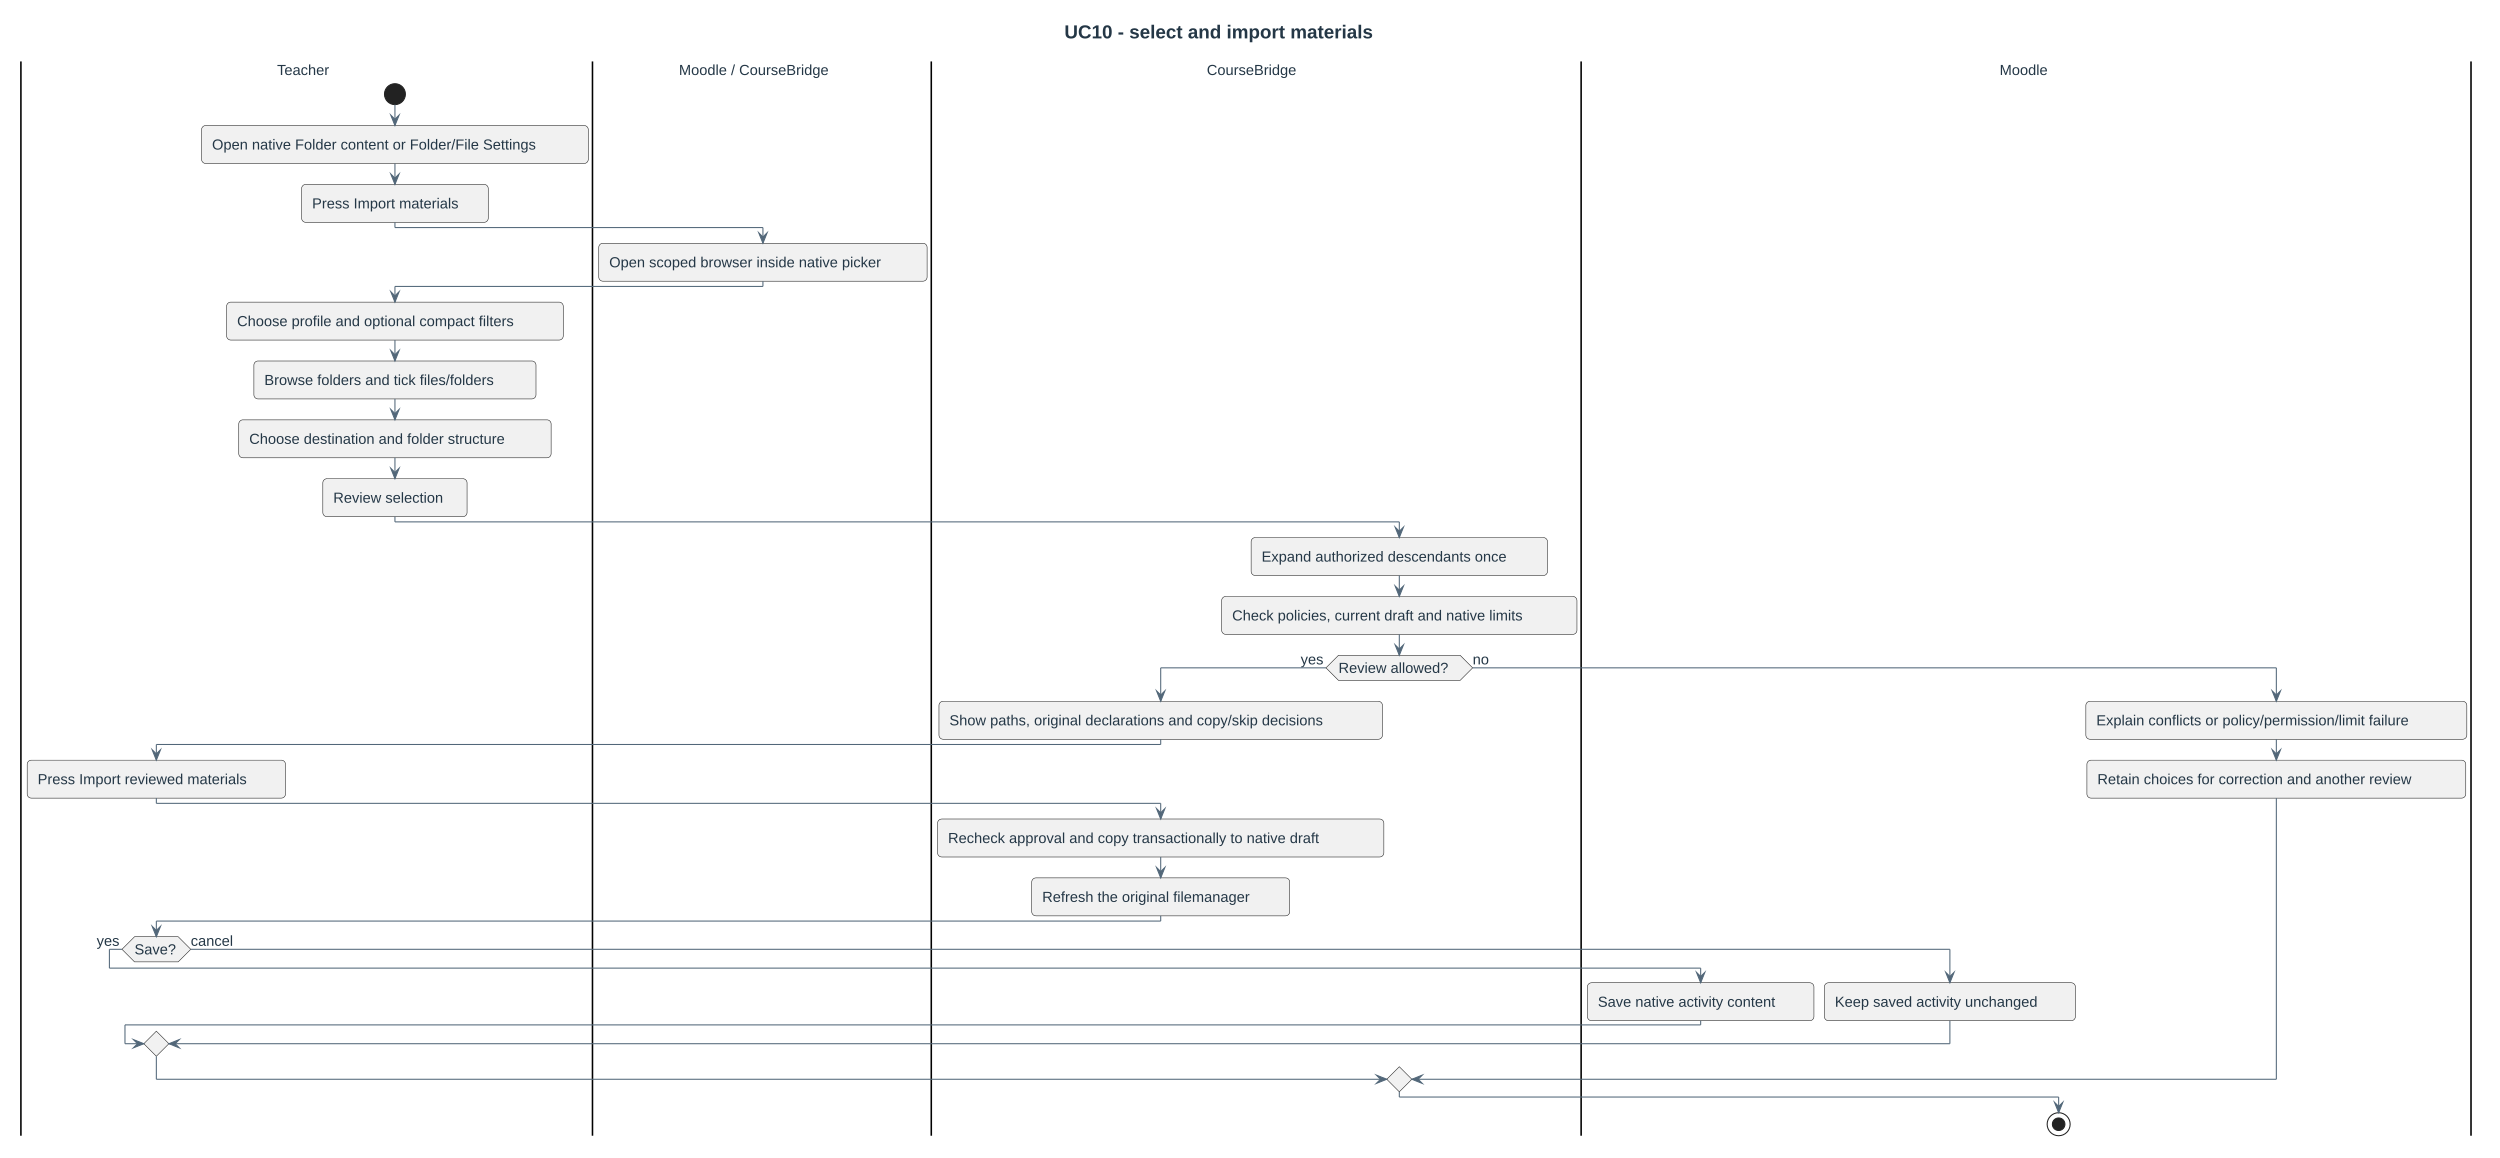
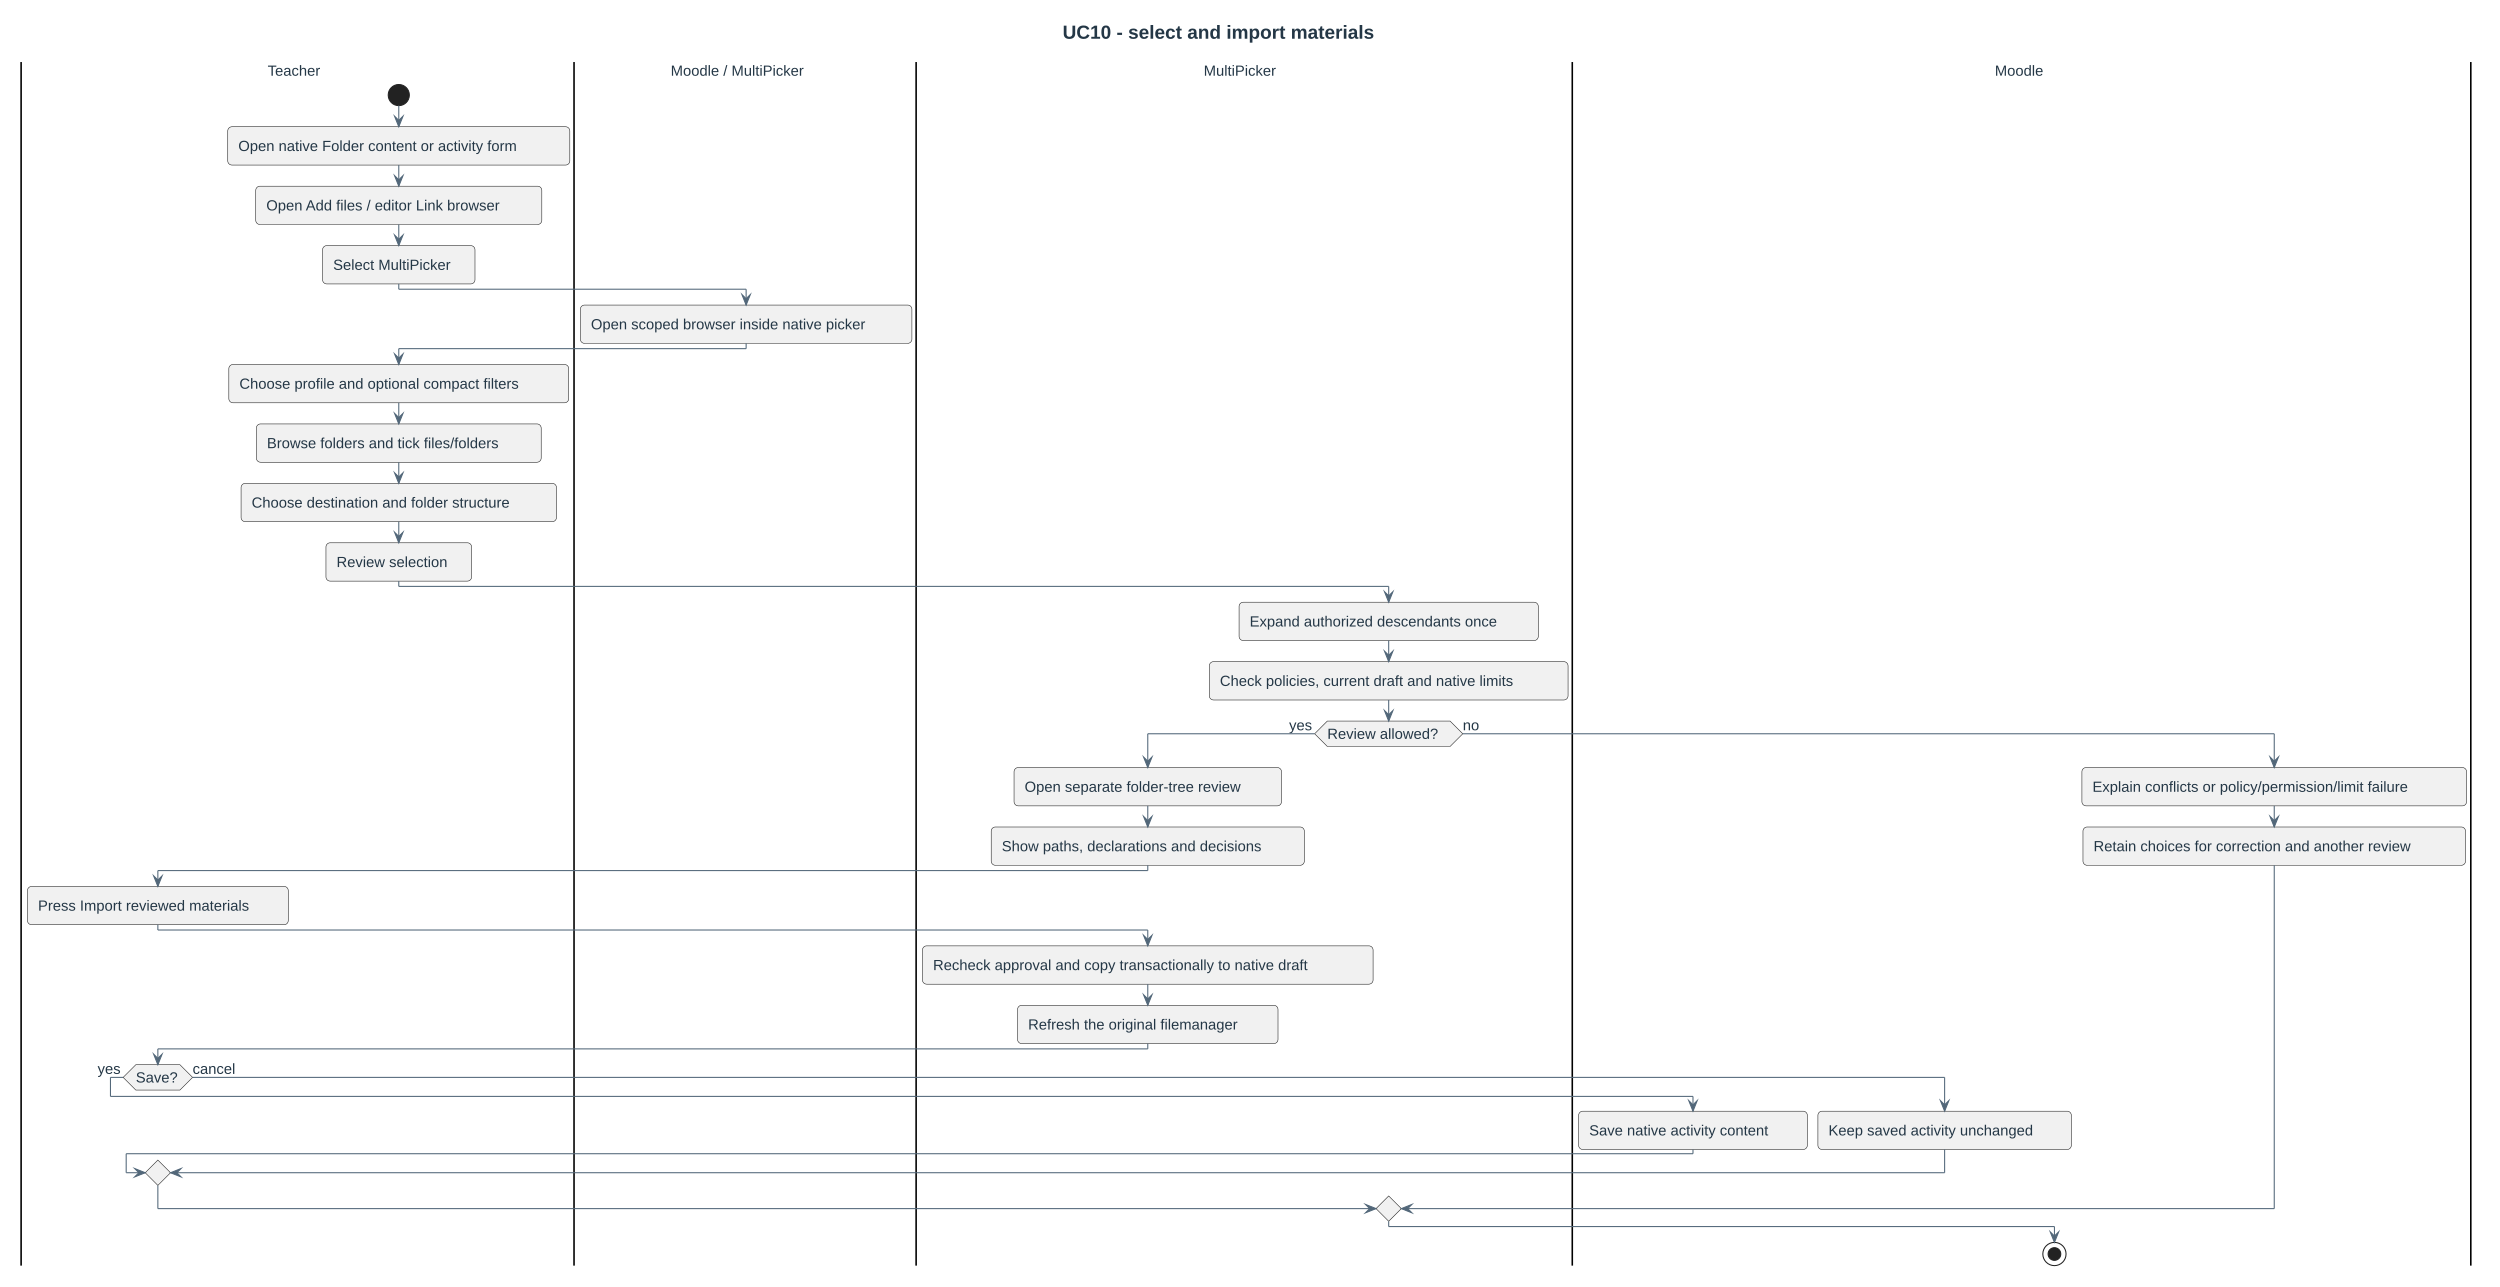
- <svg xmlns="http://www.w3.org/2000/svg" version="1.1" data-diagram-type="ACTIVITY" style="width:2391px;height:1107px;background:#FFFFFF;" width="2391px" height="1107px" viewBox="0 0 2391 1107" zoomAndPan="magnify" preserveAspectRatio="none" contentStyleType="text/css">
+ <svg xmlns="http://www.w3.org/2000/svg" version="1.1" data-diagram-type="ACTIVITY" style="width:2368px;height:1219px;background:#FFFFFF;" width="2368px" height="1219px" viewBox="0 0 2368 1219" zoomAndPan="magnify" preserveAspectRatio="none" contentStyleType="text/css">
  <defs />
  <g font-family="sans-serif" lengthAdjust="spacing">
    <g class="title" data-source-line="2">
-       <text x="1017.976" y="36.708" fill="#243746" font-size="18" textLength="353.549" font-weight="700" font-family="Arial">UC10 - select and import materials</text>
+       <text x="1006.512" y="36.708" fill="#243746" font-size="18" textLength="353.549" font-weight="700" font-family="Arial">UC10 - select and import materials</text>
    </g>
-     <rect x="20" y="58.755" width="2344.5" height="16.297" fill="none" style="stroke:none;" />
+     <rect x="20" y="58.755" width="2321.573" height="16.297" fill="none" style="stroke:none;" />
    <ellipse cx="377.721" cy="90.052" rx="10" ry="10" fill="#222" style="stroke:#222;stroke-width:1;" />
-     <rect x="192.793" y="120.052" width="369.856" height="36.297" fill="#F1F1F1" style="stroke:#181818;stroke-width:0.5;" rx="4" ry="4" />
-     <text x="202.793" y="143.047" fill="#243746" font-size="14" textLength="349.856" font-family="Arial">Open native Folder content or Folder/File Settings</text>
-     <rect x="288.475" y="176.349" width="178.491" height="36.297" fill="#F1F1F1" style="stroke:#181818;stroke-width:0.5;" rx="4" ry="4" />
-     <text x="298.475" y="199.344" fill="#243746" font-size="14" textLength="158.491" font-family="Arial">Press Import materials</text>
-     <rect x="216.742" y="288.942" width="321.957" height="36.297" fill="#F1F1F1" style="stroke:#181818;stroke-width:0.5;" rx="4" ry="4" />
-     <text x="226.742" y="311.938" fill="#243746" font-size="14" textLength="301.957" font-family="Arial">Choose profile and optional compact filters</text>
-     <rect x="242.818" y="345.239" width="269.806" height="36.297" fill="#F1F1F1" style="stroke:#181818;stroke-width:0.5;" rx="4" ry="4" />
-     <text x="252.818" y="368.234" fill="#243746" font-size="14" textLength="249.806" font-family="Arial">Browse folders and tick files/folders</text>
-     <rect x="228.346" y="401.536" width="298.749" height="36.297" fill="#F1F1F1" style="stroke:#181818;stroke-width:0.5;" rx="4" ry="4" />
-     <text x="238.346" y="424.531" fill="#243746" font-size="14" textLength="278.749" font-family="Arial">Choose destination and folder structure</text>
-     <rect x="308.744" y="457.833" width="137.954" height="36.297" fill="#F1F1F1" style="stroke:#181818;stroke-width:0.5;" rx="4" ry="4" />
-     <text x="318.744" y="480.828" fill="#243746" font-size="14" textLength="117.954" font-family="Arial">Review selection</text>
-     <rect x="26" y="727.021" width="247.049" height="36.297" fill="#F1F1F1" style="stroke:#181818;stroke-width:0.5;" rx="4" ry="4" />
-     <text x="36" y="750.016" fill="#243746" font-size="14" textLength="227.049" font-family="Arial">Press Import reviewed materials</text>
-     <polygon points="128.627,895.911,170.422,895.911,182.422,907.911,170.422,919.911,128.627,919.911,116.627,907.911,128.627,895.911" fill="#F1F1F1" style="stroke:#181818;stroke-width:0.5;stroke-linejoin:miter;stroke-miterlimit:10;" />
-     <text x="128.627" y="912.758" fill="#243746" font-size="14" textLength="41.795" font-family="Arial">Save?</text>
-     <text x="92.435" y="904.609" fill="#243746" font-size="14" textLength="24.192" font-family="Arial">yes</text>
-     <text x="182.422" y="904.609" fill="#243746" font-size="14" textLength="45.35" font-family="Arial">cancel</text>
-     <polygon points="149.524,986.208,161.524,998.208,149.524,1010.208,137.524,998.208,149.524,986.208" fill="#F1F1F1" style="stroke:#181818;stroke-width:0.5;stroke-linejoin:miter;stroke-miterlimit:10;" />
-     <line x1="20" y1="58.755" x2="20" y2="1086.208" style="stroke:#000;stroke-width:1.5;" />
-     <rect x="572.649" y="232.646" width="314.034" height="36.297" fill="#F1F1F1" style="stroke:#181818;stroke-width:0.5;" rx="4" ry="4" />
-     <text x="582.649" y="255.641" fill="#243746" font-size="14" textLength="294.034" font-family="Arial">Open scoped browser inside native picker</text>
-     <line x1="566.649" y1="58.755" x2="566.649" y2="1086.208" style="stroke:#000;stroke-width:1.5;" />
-     <rect x="1196.582" y="514.13" width="283.43" height="36.297" fill="#F1F1F1" style="stroke:#181818;stroke-width:0.5;" rx="4" ry="4" />
-     <text x="1206.582" y="537.125" fill="#243746" font-size="14" textLength="263.43" font-family="Arial">Expand authorized descendants once</text>
-     <rect x="1168.397" y="570.427" width="339.799" height="36.297" fill="#F1F1F1" style="stroke:#181818;stroke-width:0.5;" rx="4" ry="4" />
-     <text x="1178.397" y="593.422" fill="#243746" font-size="14" textLength="319.799" font-family="Arial">Check policies, current draft and native limits</text>
-     <polygon points="1280.13,626.724,1396.464,626.724,1408.464,638.724,1396.464,650.724,1280.13,650.724,1268.13,638.724,1280.13,626.724" fill="#F1F1F1" style="stroke:#181818;stroke-width:0.5;stroke-linejoin:miter;stroke-miterlimit:10;" />
-     <text x="1280.13" y="643.57" fill="#243746" font-size="14" textLength="116.334" font-family="Arial">Review allowed?</text>
-     <text x="1243.937" y="635.422" fill="#243746" font-size="14" textLength="24.192" font-family="Arial">yes</text>
-     <text x="1408.464" y="635.422" fill="#243746" font-size="14" textLength="17.438" font-family="Arial">no</text>
-     <rect x="898.02" y="670.724" width="424.161" height="36.297" fill="#F1F1F1" style="stroke:#181818;stroke-width:0.5;" rx="4" ry="4" />
-     <text x="908.02" y="693.719" fill="#243746" font-size="14" textLength="404.161" font-family="Arial">Show paths, original declarations and copy/skip decisions</text>
-     <rect x="896.683" y="783.317" width="426.834" height="36.297" fill="#F1F1F1" style="stroke:#181818;stroke-width:0.5;" rx="4" ry="4" />
-     <text x="906.683" y="806.313" fill="#243746" font-size="14" textLength="406.834" font-family="Arial">Recheck approval and copy transactionally to native draft</text>
-     <rect x="986.747" y="839.614" width="246.707" height="36.297" fill="#F1F1F1" style="stroke:#181818;stroke-width:0.5;" rx="4" ry="4" />
-     <text x="996.747" y="862.609" fill="#243746" font-size="14" textLength="226.707" font-family="Arial">Refresh the original filemanager</text>
-     <polygon points="1338.297,1020.208,1350.297,1032.208,1338.297,1044.208,1326.297,1032.208,1338.297,1020.208" fill="#F1F1F1" style="stroke:#181818;stroke-width:0.5;stroke-linejoin:miter;stroke-miterlimit:10;" />
-     <line x1="890.683" y1="58.755" x2="890.683" y2="1086.208" style="stroke:#000;stroke-width:1.5;" />
-     <rect x="1518.196" y="939.911" width="216.649" height="36.297" fill="#F1F1F1" style="stroke:#181818;stroke-width:0.5;" rx="4" ry="4" />
-     <text x="1528.196" y="962.906" fill="#243746" font-size="14" textLength="196.649" font-family="Arial">Save native activity content</text>
-     <rect x="1744.845" y="939.911" width="240.063" height="36.297" fill="#F1F1F1" style="stroke:#181818;stroke-width:0.5;" rx="4" ry="4" />
-     <text x="1754.845" y="962.906" fill="#243746" font-size="14" textLength="220.063" font-family="Arial">Keep saved activity unchanged</text>
-     <rect x="1994.908" y="670.724" width="364.367" height="36.297" fill="#F1F1F1" style="stroke:#181818;stroke-width:0.5;" rx="4" ry="4" />
-     <text x="2004.908" y="693.719" fill="#243746" font-size="14" textLength="344.367" font-family="Arial">Explain conflicts or policy/permission/limit failure</text>
-     <rect x="1995.916" y="727.021" width="362.351" height="36.297" fill="#F1F1F1" style="stroke:#181818;stroke-width:0.5;" rx="4" ry="4" />
-     <text x="2005.916" y="750.016" fill="#243746" font-size="14" textLength="342.351" font-family="Arial">Retain choices for correction and another review</text>
-     <ellipse cx="1968.895" cy="1075.208" rx="11" ry="11" fill="none" style="stroke:#222;stroke-width:1;" />
-     <ellipse cx="1968.895" cy="1075.208" rx="6" ry="6" fill="#222" style="stroke:#222;stroke-width:1;" />
-     <line x1="1512.196" y1="58.755" x2="1512.196" y2="1086.208" style="stroke:#000;stroke-width:1.5;" />
-     <line x1="2363.275" y1="58.755" x2="2363.275" y2="1086.208" style="stroke:#000;stroke-width:1.5;" />
+     <rect x="215.72" y="120.052" width="324.001" height="36.297" fill="#F1F1F1" style="stroke:#181818;stroke-width:0.5;" rx="4" ry="4" />
+     <text x="225.72" y="143.047" fill="#243746" font-size="14" textLength="304.001" font-family="Arial">Open native Folder content or activity form</text>
+     <rect x="242.237" y="176.349" width="270.968" height="36.297" fill="#F1F1F1" style="stroke:#181818;stroke-width:0.5;" rx="4" ry="4" />
+     <text x="252.237" y="199.344" fill="#243746" font-size="14" textLength="250.968" font-family="Arial">Open Add files / editor Link browser</text>
+     <rect x="305.538" y="232.646" width="144.366" height="36.297" fill="#F1F1F1" style="stroke:#181818;stroke-width:0.5;" rx="4" ry="4" />
+     <text x="315.538" y="255.641" fill="#243746" font-size="14" textLength="124.366" font-family="Arial">Select MultiPicker</text>
+     <rect x="216.742" y="345.239" width="321.957" height="36.297" fill="#F1F1F1" style="stroke:#181818;stroke-width:0.5;" rx="4" ry="4" />
+     <text x="226.742" y="368.234" fill="#243746" font-size="14" textLength="301.957" font-family="Arial">Choose profile and optional compact filters</text>
+     <rect x="242.818" y="401.536" width="269.806" height="36.297" fill="#F1F1F1" style="stroke:#181818;stroke-width:0.5;" rx="4" ry="4" />
+     <text x="252.818" y="424.531" fill="#243746" font-size="14" textLength="249.806" font-family="Arial">Browse folders and tick files/folders</text>
+     <rect x="228.346" y="457.833" width="298.749" height="36.297" fill="#F1F1F1" style="stroke:#181818;stroke-width:0.5;" rx="4" ry="4" />
+     <text x="238.346" y="480.828" fill="#243746" font-size="14" textLength="278.749" font-family="Arial">Choose destination and folder structure</text>
+     <rect x="308.744" y="514.13" width="137.954" height="36.297" fill="#F1F1F1" style="stroke:#181818;stroke-width:0.5;" rx="4" ry="4" />
+     <text x="318.744" y="537.125" fill="#243746" font-size="14" textLength="117.954" font-family="Arial">Review selection</text>
+     <rect x="26" y="839.614" width="247.049" height="36.297" fill="#F1F1F1" style="stroke:#181818;stroke-width:0.5;" rx="4" ry="4" />
+     <text x="36" y="862.609" fill="#243746" font-size="14" textLength="227.049" font-family="Arial">Press Import reviewed materials</text>
+     <polygon points="128.627,1008.505,170.422,1008.505,182.422,1020.505,170.422,1032.505,128.627,1032.505,116.627,1020.505,128.627,1008.505" fill="#F1F1F1" style="stroke:#181818;stroke-width:0.5;stroke-linejoin:miter;stroke-miterlimit:10;" />
+     <text x="128.627" y="1025.352" fill="#243746" font-size="14" textLength="41.795" font-family="Arial">Save?</text>
+     <text x="92.435" y="1017.203" fill="#243746" font-size="14" textLength="24.192" font-family="Arial">yes</text>
+     <text x="182.422" y="1017.203" fill="#243746" font-size="14" textLength="45.35" font-family="Arial">cancel</text>
+     <polygon points="149.524,1098.802,161.524,1110.802,149.524,1122.802,137.524,1110.802,149.524,1098.802" fill="#F1F1F1" style="stroke:#181818;stroke-width:0.5;stroke-linejoin:miter;stroke-miterlimit:10;" />
+     <line x1="20" y1="58.755" x2="20" y2="1198.802" style="stroke:#000;stroke-width:1.5;" />
+     <rect x="549.721" y="288.942" width="314.034" height="36.297" fill="#F1F1F1" style="stroke:#181818;stroke-width:0.5;" rx="4" ry="4" />
+     <text x="559.721" y="311.938" fill="#243746" font-size="14" textLength="294.034" font-family="Arial">Open scoped browser inside native picker</text>
+     <line x1="543.721" y1="58.755" x2="543.721" y2="1198.802" style="stroke:#000;stroke-width:1.5;" />
+     <rect x="1173.654" y="570.427" width="283.43" height="36.297" fill="#F1F1F1" style="stroke:#181818;stroke-width:0.5;" rx="4" ry="4" />
+     <text x="1183.654" y="593.422" fill="#243746" font-size="14" textLength="263.43" font-family="Arial">Expand authorized descendants once</text>
+     <rect x="1145.469" y="626.724" width="339.799" height="36.297" fill="#F1F1F1" style="stroke:#181818;stroke-width:0.5;" rx="4" ry="4" />
+     <text x="1155.469" y="649.719" fill="#243746" font-size="14" textLength="319.799" font-family="Arial">Check policies, current draft and native limits</text>
+     <polygon points="1257.202,683.021,1373.536,683.021,1385.536,695.021,1373.536,707.021,1257.202,707.021,1245.202,695.021,1257.202,683.021" fill="#F1F1F1" style="stroke:#181818;stroke-width:0.5;stroke-linejoin:miter;stroke-miterlimit:10;" />
+     <text x="1257.202" y="699.867" fill="#243746" font-size="14" textLength="116.334" font-family="Arial">Review allowed?</text>
+     <text x="1221.01" y="691.719" fill="#243746" font-size="14" textLength="24.192" font-family="Arial">yes</text>
+     <text x="1385.536" y="691.719" fill="#243746" font-size="14" textLength="17.438" font-family="Arial">no</text>
+     <rect x="960.51" y="727.021" width="253.324" height="36.297" fill="#F1F1F1" style="stroke:#181818;stroke-width:0.5;" rx="4" ry="4" />
+     <text x="970.51" y="750.016" fill="#243746" font-size="14" textLength="233.324" font-family="Arial">Open separate folder-tree review</text>
+     <rect x="938.871" y="783.317" width="296.603" height="36.297" fill="#F1F1F1" style="stroke:#181818;stroke-width:0.5;" rx="4" ry="4" />
+     <text x="948.871" y="806.313" fill="#243746" font-size="14" textLength="276.603" font-family="Arial">Show paths, declarations and decisions</text>
+     <rect x="873.755" y="895.911" width="426.834" height="36.297" fill="#F1F1F1" style="stroke:#181818;stroke-width:0.5;" rx="4" ry="4" />
+     <text x="883.755" y="918.906" fill="#243746" font-size="14" textLength="406.834" font-family="Arial">Recheck approval and copy transactionally to native draft</text>
+     <rect x="963.819" y="952.208" width="246.707" height="36.297" fill="#F1F1F1" style="stroke:#181818;stroke-width:0.5;" rx="4" ry="4" />
+     <text x="973.819" y="975.203" fill="#243746" font-size="14" textLength="226.707" font-family="Arial">Refresh the original filemanager</text>
+     <polygon points="1315.369,1132.802,1327.369,1144.802,1315.369,1156.802,1303.369,1144.802,1315.369,1132.802" fill="#F1F1F1" style="stroke:#181818;stroke-width:0.5;stroke-linejoin:miter;stroke-miterlimit:10;" />
+     <line x1="867.755" y1="58.755" x2="867.755" y2="1198.802" style="stroke:#000;stroke-width:1.5;" />
+     <rect x="1495.268" y="1052.505" width="216.649" height="36.297" fill="#F1F1F1" style="stroke:#181818;stroke-width:0.5;" rx="4" ry="4" />
+     <text x="1505.268" y="1075.5" fill="#243746" font-size="14" textLength="196.649" font-family="Arial">Save native activity content</text>
+     <rect x="1721.918" y="1052.505" width="240.063" height="36.297" fill="#F1F1F1" style="stroke:#181818;stroke-width:0.5;" rx="4" ry="4" />
+     <text x="1731.918" y="1075.5" fill="#243746" font-size="14" textLength="220.063" font-family="Arial">Keep saved activity unchanged</text>
+     <rect x="1971.98" y="727.021" width="364.367" height="36.297" fill="#F1F1F1" style="stroke:#181818;stroke-width:0.5;" rx="4" ry="4" />
+     <text x="1981.98" y="750.016" fill="#243746" font-size="14" textLength="344.367" font-family="Arial">Explain conflicts or policy/permission/limit failure</text>
+     <rect x="1972.989" y="783.317" width="362.351" height="36.297" fill="#F1F1F1" style="stroke:#181818;stroke-width:0.5;" rx="4" ry="4" />
+     <text x="1982.989" y="806.313" fill="#243746" font-size="14" textLength="342.351" font-family="Arial">Retain choices for correction and another review</text>
+     <ellipse cx="1945.967" cy="1187.802" rx="11" ry="11" fill="none" style="stroke:#222;stroke-width:1;" />
+     <ellipse cx="1945.967" cy="1187.802" rx="6" ry="6" fill="#222" style="stroke:#222;stroke-width:1;" />
+     <line x1="1489.268" y1="58.755" x2="1489.268" y2="1198.802" style="stroke:#000;stroke-width:1.5;" />
+     <line x1="2340.347" y1="58.755" x2="2340.347" y2="1198.802" style="stroke:#000;stroke-width:1.5;" />
    <line x1="377.721" y1="100.052" x2="377.721" y2="120.052" style="stroke:#526779;stroke-width:1;" />
    <polygon points="373.721,110.052,377.721,120.052,381.721,110.052,377.721,114.052" fill="#526779" style="stroke:#526779;stroke-width:1;stroke-linejoin:miter;stroke-miterlimit:10;" />
    <line x1="377.721" y1="156.349" x2="377.721" y2="176.349" style="stroke:#526779;stroke-width:1;" />
    <polygon points="373.721,166.349,377.721,176.349,381.721,166.349,377.721,170.349" fill="#526779" style="stroke:#526779;stroke-width:1;stroke-linejoin:miter;stroke-miterlimit:10;" />
-     <line x1="377.721" y1="325.239" x2="377.721" y2="345.239" style="stroke:#526779;stroke-width:1;" />
-     <polygon points="373.721,335.239,377.721,345.239,381.721,335.239,377.721,339.239" fill="#526779" style="stroke:#526779;stroke-width:1;stroke-linejoin:miter;stroke-miterlimit:10;" />
+     <line x1="377.721" y1="212.646" x2="377.721" y2="232.646" style="stroke:#526779;stroke-width:1;" />
+     <polygon points="373.721,222.646,377.721,232.646,381.721,222.646,377.721,226.646" fill="#526779" style="stroke:#526779;stroke-width:1;stroke-linejoin:miter;stroke-miterlimit:10;" />
    <line x1="377.721" y1="381.536" x2="377.721" y2="401.536" style="stroke:#526779;stroke-width:1;" />
    <polygon points="373.721,391.536,377.721,401.536,381.721,391.536,377.721,395.536" fill="#526779" style="stroke:#526779;stroke-width:1;stroke-linejoin:miter;stroke-miterlimit:10;" />
    <line x1="377.721" y1="437.833" x2="377.721" y2="457.833" style="stroke:#526779;stroke-width:1;" />
    <polygon points="373.721,447.833,377.721,457.833,381.721,447.833,377.721,451.833" fill="#526779" style="stroke:#526779;stroke-width:1;stroke-linejoin:miter;stroke-miterlimit:10;" />
-     <line x1="1338.297" y1="550.427" x2="1338.297" y2="570.427" style="stroke:#526779;stroke-width:1;" />
-     <polygon points="1334.297,560.427,1338.297,570.427,1342.297,560.427,1338.297,564.427" fill="#526779" style="stroke:#526779;stroke-width:1;stroke-linejoin:miter;stroke-miterlimit:10;" />
-     <line x1="1110.1" y1="819.614" x2="1110.1" y2="839.614" style="stroke:#526779;stroke-width:1;" />
-     <polygon points="1106.1,829.614,1110.1,839.614,1114.1,829.614,1110.1,833.614" fill="#526779" style="stroke:#526779;stroke-width:1;stroke-linejoin:miter;stroke-miterlimit:10;" />
-     <line x1="1268.13" y1="638.724" x2="1110.1" y2="638.724" style="stroke:#526779;stroke-width:1;" />
-     <line x1="1110.1" y1="638.724" x2="1110.1" y2="670.724" style="stroke:#526779;stroke-width:1;" />
-     <polygon points="1106.1,660.724,1110.1,670.724,1114.1,660.724,1110.1,664.724" fill="#526779" style="stroke:#526779;stroke-width:1;stroke-linejoin:miter;stroke-miterlimit:10;" />
-     <line x1="1338.297" y1="606.724" x2="1338.297" y2="626.724" style="stroke:#526779;stroke-width:1;" />
-     <polygon points="1334.297,616.724,1338.297,626.724,1342.297,616.724,1338.297,620.724" fill="#526779" style="stroke:#526779;stroke-width:1;stroke-linejoin:miter;stroke-miterlimit:10;" />
-     <line x1="2177.092" y1="707.021" x2="2177.092" y2="727.021" style="stroke:#526779;stroke-width:1;" />
-     <polygon points="2173.092,717.021,2177.092,727.021,2181.092,717.021,2177.092,721.021" fill="#526779" style="stroke:#526779;stroke-width:1;stroke-linejoin:miter;stroke-miterlimit:10;" />
-     <line x1="377.721" y1="212.646" x2="377.721" y2="217.646" style="stroke:#526779;stroke-width:1;" />
-     <line x1="377.721" y1="217.646" x2="729.666" y2="217.646" style="stroke:#526779;stroke-width:1;" />
-     <line x1="729.666" y1="217.646" x2="729.666" y2="232.646" style="stroke:#526779;stroke-width:1;" />
-     <polygon points="725.666,222.646,729.666,232.646,733.666,222.646,729.666,226.646" fill="#526779" style="stroke:#526779;stroke-width:1;stroke-linejoin:miter;stroke-miterlimit:10;" />
-     <line x1="729.666" y1="268.942" x2="729.666" y2="273.942" style="stroke:#526779;stroke-width:1;" />
-     <line x1="729.666" y1="273.942" x2="377.721" y2="273.942" style="stroke:#526779;stroke-width:1;" />
-     <line x1="377.721" y1="273.942" x2="377.721" y2="288.942" style="stroke:#526779;stroke-width:1;" />
-     <polygon points="373.721,278.942,377.721,288.942,381.721,278.942,377.721,282.942" fill="#526779" style="stroke:#526779;stroke-width:1;stroke-linejoin:miter;stroke-miterlimit:10;" />
-     <line x1="377.721" y1="494.13" x2="377.721" y2="499.13" style="stroke:#526779;stroke-width:1;" />
-     <line x1="377.721" y1="499.13" x2="1338.297" y2="499.13" style="stroke:#526779;stroke-width:1;" />
-     <line x1="1338.297" y1="499.13" x2="1338.297" y2="514.13" style="stroke:#526779;stroke-width:1;" />
-     <polygon points="1334.297,504.13,1338.297,514.13,1342.297,504.13,1338.297,508.13" fill="#526779" style="stroke:#526779;stroke-width:1;stroke-linejoin:miter;stroke-miterlimit:10;" />
-     <line x1="1110.1" y1="707.021" x2="1110.1" y2="712.021" style="stroke:#526779;stroke-width:1;" />
-     <line x1="1110.1" y1="712.021" x2="149.524" y2="712.021" style="stroke:#526779;stroke-width:1;" />
-     <line x1="149.524" y1="712.021" x2="149.524" y2="727.021" style="stroke:#526779;stroke-width:1;" />
-     <polygon points="145.524,717.021,149.524,727.021,153.524,717.021,149.524,721.021" fill="#526779" style="stroke:#526779;stroke-width:1;stroke-linejoin:miter;stroke-miterlimit:10;" />
-     <line x1="149.524" y1="763.317" x2="149.524" y2="768.317" style="stroke:#526779;stroke-width:1;" />
-     <line x1="149.524" y1="768.317" x2="1110.1" y2="768.317" style="stroke:#526779;stroke-width:1;" />
-     <line x1="1110.1" y1="768.317" x2="1110.1" y2="783.317" style="stroke:#526779;stroke-width:1;" />
-     <polygon points="1106.1,773.317,1110.1,783.317,1114.1,773.317,1110.1,777.317" fill="#526779" style="stroke:#526779;stroke-width:1;stroke-linejoin:miter;stroke-miterlimit:10;" />
-     <line x1="116.627" y1="907.911" x2="104.627" y2="907.911" style="stroke:#526779;stroke-width:1;" />
-     <line x1="104.627" y1="907.911" x2="104.627" y2="925.911" style="stroke:#526779;stroke-width:1;" />
-     <line x1="104.627" y1="925.911" x2="1626.521" y2="925.911" style="stroke:#526779;stroke-width:1;" />
-     <line x1="1626.521" y1="925.911" x2="1626.521" y2="939.911" style="stroke:#526779;stroke-width:1;" />
-     <polygon points="1622.521,929.911,1626.521,939.911,1630.521,929.911,1626.521,933.911" fill="#526779" style="stroke:#526779;stroke-width:1;stroke-linejoin:miter;stroke-miterlimit:10;" />
-     <line x1="182.422" y1="907.911" x2="1864.877" y2="907.911" style="stroke:#526779;stroke-width:1;" />
-     <line x1="1864.877" y1="907.911" x2="1864.877" y2="939.911" style="stroke:#526779;stroke-width:1;" />
-     <polygon points="1860.877,929.911,1864.877,939.911,1868.877,929.911,1864.877,933.911" fill="#526779" style="stroke:#526779;stroke-width:1;stroke-linejoin:miter;stroke-miterlimit:10;" />
-     <line x1="1626.521" y1="976.208" x2="1626.521" y2="980.208" style="stroke:#526779;stroke-width:1;" />
-     <line x1="1626.521" y1="980.208" x2="119.524" y2="980.208" style="stroke:#526779;stroke-width:1;" />
-     <line x1="119.524" y1="980.208" x2="119.524" y2="998.208" style="stroke:#526779;stroke-width:1;" />
-     <line x1="119.524" y1="998.208" x2="137.524" y2="998.208" style="stroke:#526779;stroke-width:1;" />
-     <polygon points="127.524,994.208,137.524,998.208,127.524,1002.208,131.524,998.208" fill="#526779" style="stroke:#526779;stroke-width:1;stroke-linejoin:miter;stroke-miterlimit:10;" />
-     <line x1="1864.877" y1="976.208" x2="1864.877" y2="998.208" style="stroke:#526779;stroke-width:1;" />
-     <line x1="1864.877" y1="998.208" x2="161.524" y2="998.208" style="stroke:#526779;stroke-width:1;" />
-     <polygon points="171.524,994.208,161.524,998.208,171.524,1002.208,167.524,998.208" fill="#526779" style="stroke:#526779;stroke-width:1;stroke-linejoin:miter;stroke-miterlimit:10;" />
-     <line x1="1110.1" y1="875.911" x2="1110.1" y2="880.911" style="stroke:#526779;stroke-width:1;" />
-     <line x1="1110.1" y1="880.911" x2="149.524" y2="880.911" style="stroke:#526779;stroke-width:1;" />
-     <line x1="149.524" y1="880.911" x2="149.524" y2="895.911" style="stroke:#526779;stroke-width:1;" />
-     <polygon points="145.524,885.911,149.524,895.911,153.524,885.911,149.524,889.911" fill="#526779" style="stroke:#526779;stroke-width:1;stroke-linejoin:miter;stroke-miterlimit:10;" />
-     <line x1="1408.464" y1="638.724" x2="2177.092" y2="638.724" style="stroke:#526779;stroke-width:1;" />
-     <line x1="2177.092" y1="638.724" x2="2177.092" y2="670.724" style="stroke:#526779;stroke-width:1;" />
-     <polygon points="2173.092,660.724,2177.092,670.724,2181.092,660.724,2177.092,664.724" fill="#526779" style="stroke:#526779;stroke-width:1;stroke-linejoin:miter;stroke-miterlimit:10;" />
-     <line x1="149.524" y1="1010.208" x2="149.524" y2="1032.208" style="stroke:#526779;stroke-width:1;" />
-     <line x1="149.524" y1="1032.208" x2="1326.297" y2="1032.208" style="stroke:#526779;stroke-width:1;" />
-     <polygon points="1316.297,1028.208,1326.297,1032.208,1316.297,1036.208,1320.297,1032.208" fill="#526779" style="stroke:#526779;stroke-width:1;stroke-linejoin:miter;stroke-miterlimit:10;" />
-     <line x1="2177.092" y1="763.317" x2="2177.092" y2="1032.208" style="stroke:#526779;stroke-width:1;" />
-     <line x1="2177.092" y1="1032.208" x2="1350.297" y2="1032.208" style="stroke:#526779;stroke-width:1;" />
-     <polygon points="1360.297,1028.208,1350.297,1032.208,1360.297,1036.208,1356.297,1032.208" fill="#526779" style="stroke:#526779;stroke-width:1;stroke-linejoin:miter;stroke-miterlimit:10;" />
-     <line x1="1338.297" y1="1044.208" x2="1338.297" y2="1049.208" style="stroke:#526779;stroke-width:1;" />
-     <line x1="1338.297" y1="1049.208" x2="1968.895" y2="1049.208" style="stroke:#526779;stroke-width:1;" />
-     <line x1="1968.895" y1="1049.208" x2="1968.895" y2="1064.208" style="stroke:#526779;stroke-width:1;" />
-     <polygon points="1964.895,1054.208,1968.895,1064.208,1972.895,1054.208,1968.895,1058.208" fill="#526779" style="stroke:#526779;stroke-width:1;stroke-linejoin:miter;stroke-miterlimit:10;" />
-     <text x="264.983" y="71.75" fill="#243746" font-size="14" textLength="56.684" font-family="Arial">Teacher</text>
-     <text x="649.301" y="71.75" fill="#243746" font-size="14" textLength="158.73" font-family="Arial">Moodle / CourseBridge</text>
-     <text x="1154.183" y="71.75" fill="#243746" font-size="14" textLength="94.514" font-family="Arial">CourseBridge</text>
-     <text x="1912.436" y="71.75" fill="#243746" font-size="14" textLength="50.6" font-family="Arial">Moodle</text>
+     <line x1="377.721" y1="494.13" x2="377.721" y2="514.13" style="stroke:#526779;stroke-width:1;" />
+     <polygon points="373.721,504.13,377.721,514.13,381.721,504.13,377.721,508.13" fill="#526779" style="stroke:#526779;stroke-width:1;stroke-linejoin:miter;stroke-miterlimit:10;" />
+     <line x1="1315.369" y1="606.724" x2="1315.369" y2="626.724" style="stroke:#526779;stroke-width:1;" />
+     <polygon points="1311.369,616.724,1315.369,626.724,1319.369,616.724,1315.369,620.724" fill="#526779" style="stroke:#526779;stroke-width:1;stroke-linejoin:miter;stroke-miterlimit:10;" />
+     <line x1="1087.172" y1="763.317" x2="1087.172" y2="783.317" style="stroke:#526779;stroke-width:1;" />
+     <polygon points="1083.172,773.317,1087.172,783.317,1091.172,773.317,1087.172,777.317" fill="#526779" style="stroke:#526779;stroke-width:1;stroke-linejoin:miter;stroke-miterlimit:10;" />
+     <line x1="1087.172" y1="932.208" x2="1087.172" y2="952.208" style="stroke:#526779;stroke-width:1;" />
+     <polygon points="1083.172,942.208,1087.172,952.208,1091.172,942.208,1087.172,946.208" fill="#526779" style="stroke:#526779;stroke-width:1;stroke-linejoin:miter;stroke-miterlimit:10;" />
+     <line x1="1245.202" y1="695.021" x2="1087.172" y2="695.021" style="stroke:#526779;stroke-width:1;" />
+     <line x1="1087.172" y1="695.021" x2="1087.172" y2="727.021" style="stroke:#526779;stroke-width:1;" />
+     <polygon points="1083.172,717.021,1087.172,727.021,1091.172,717.021,1087.172,721.021" fill="#526779" style="stroke:#526779;stroke-width:1;stroke-linejoin:miter;stroke-miterlimit:10;" />
+     <line x1="1315.369" y1="663.021" x2="1315.369" y2="683.021" style="stroke:#526779;stroke-width:1;" />
+     <polygon points="1311.369,673.021,1315.369,683.021,1319.369,673.021,1315.369,677.021" fill="#526779" style="stroke:#526779;stroke-width:1;stroke-linejoin:miter;stroke-miterlimit:10;" />
+     <line x1="2154.164" y1="763.317" x2="2154.164" y2="783.317" style="stroke:#526779;stroke-width:1;" />
+     <polygon points="2150.164,773.317,2154.164,783.317,2158.164,773.317,2154.164,777.317" fill="#526779" style="stroke:#526779;stroke-width:1;stroke-linejoin:miter;stroke-miterlimit:10;" />
+     <line x1="377.721" y1="268.942" x2="377.721" y2="273.942" style="stroke:#526779;stroke-width:1;" />
+     <line x1="377.721" y1="273.942" x2="706.738" y2="273.942" style="stroke:#526779;stroke-width:1;" />
+     <line x1="706.738" y1="273.942" x2="706.738" y2="288.942" style="stroke:#526779;stroke-width:1;" />
+     <polygon points="702.738,278.942,706.738,288.942,710.738,278.942,706.738,282.942" fill="#526779" style="stroke:#526779;stroke-width:1;stroke-linejoin:miter;stroke-miterlimit:10;" />
+     <line x1="706.738" y1="325.239" x2="706.738" y2="330.239" style="stroke:#526779;stroke-width:1;" />
+     <line x1="706.738" y1="330.239" x2="377.721" y2="330.239" style="stroke:#526779;stroke-width:1;" />
+     <line x1="377.721" y1="330.239" x2="377.721" y2="345.239" style="stroke:#526779;stroke-width:1;" />
+     <polygon points="373.721,335.239,377.721,345.239,381.721,335.239,377.721,339.239" fill="#526779" style="stroke:#526779;stroke-width:1;stroke-linejoin:miter;stroke-miterlimit:10;" />
+     <line x1="377.721" y1="550.427" x2="377.721" y2="555.427" style="stroke:#526779;stroke-width:1;" />
+     <line x1="377.721" y1="555.427" x2="1315.369" y2="555.427" style="stroke:#526779;stroke-width:1;" />
+     <line x1="1315.369" y1="555.427" x2="1315.369" y2="570.427" style="stroke:#526779;stroke-width:1;" />
+     <polygon points="1311.369,560.427,1315.369,570.427,1319.369,560.427,1315.369,564.427" fill="#526779" style="stroke:#526779;stroke-width:1;stroke-linejoin:miter;stroke-miterlimit:10;" />
+     <line x1="1087.172" y1="819.614" x2="1087.172" y2="824.614" style="stroke:#526779;stroke-width:1;" />
+     <line x1="1087.172" y1="824.614" x2="149.524" y2="824.614" style="stroke:#526779;stroke-width:1;" />
+     <line x1="149.524" y1="824.614" x2="149.524" y2="839.614" style="stroke:#526779;stroke-width:1;" />
+     <polygon points="145.524,829.614,149.524,839.614,153.524,829.614,149.524,833.614" fill="#526779" style="stroke:#526779;stroke-width:1;stroke-linejoin:miter;stroke-miterlimit:10;" />
+     <line x1="149.524" y1="875.911" x2="149.524" y2="880.911" style="stroke:#526779;stroke-width:1;" />
+     <line x1="149.524" y1="880.911" x2="1087.172" y2="880.911" style="stroke:#526779;stroke-width:1;" />
+     <line x1="1087.172" y1="880.911" x2="1087.172" y2="895.911" style="stroke:#526779;stroke-width:1;" />
+     <polygon points="1083.172,885.911,1087.172,895.911,1091.172,885.911,1087.172,889.911" fill="#526779" style="stroke:#526779;stroke-width:1;stroke-linejoin:miter;stroke-miterlimit:10;" />
+     <line x1="116.627" y1="1020.505" x2="104.627" y2="1020.505" style="stroke:#526779;stroke-width:1;" />
+     <line x1="104.627" y1="1020.505" x2="104.627" y2="1038.505" style="stroke:#526779;stroke-width:1;" />
+     <line x1="104.627" y1="1038.505" x2="1603.593" y2="1038.505" style="stroke:#526779;stroke-width:1;" />
+     <line x1="1603.593" y1="1038.505" x2="1603.593" y2="1052.505" style="stroke:#526779;stroke-width:1;" />
+     <polygon points="1599.593,1042.505,1603.593,1052.505,1607.593,1042.505,1603.593,1046.505" fill="#526779" style="stroke:#526779;stroke-width:1;stroke-linejoin:miter;stroke-miterlimit:10;" />
+     <line x1="182.422" y1="1020.505" x2="1841.949" y2="1020.505" style="stroke:#526779;stroke-width:1;" />
+     <line x1="1841.949" y1="1020.505" x2="1841.949" y2="1052.505" style="stroke:#526779;stroke-width:1;" />
+     <polygon points="1837.949,1042.505,1841.949,1052.505,1845.949,1042.505,1841.949,1046.505" fill="#526779" style="stroke:#526779;stroke-width:1;stroke-linejoin:miter;stroke-miterlimit:10;" />
+     <line x1="1603.593" y1="1088.802" x2="1603.593" y2="1092.802" style="stroke:#526779;stroke-width:1;" />
+     <line x1="1603.593" y1="1092.802" x2="119.524" y2="1092.802" style="stroke:#526779;stroke-width:1;" />
+     <line x1="119.524" y1="1092.802" x2="119.524" y2="1110.802" style="stroke:#526779;stroke-width:1;" />
+     <line x1="119.524" y1="1110.802" x2="137.524" y2="1110.802" style="stroke:#526779;stroke-width:1;" />
+     <polygon points="127.524,1106.802,137.524,1110.802,127.524,1114.802,131.524,1110.802" fill="#526779" style="stroke:#526779;stroke-width:1;stroke-linejoin:miter;stroke-miterlimit:10;" />
+     <line x1="1841.949" y1="1088.802" x2="1841.949" y2="1110.802" style="stroke:#526779;stroke-width:1;" />
+     <line x1="1841.949" y1="1110.802" x2="161.524" y2="1110.802" style="stroke:#526779;stroke-width:1;" />
+     <polygon points="171.524,1106.802,161.524,1110.802,171.524,1114.802,167.524,1110.802" fill="#526779" style="stroke:#526779;stroke-width:1;stroke-linejoin:miter;stroke-miterlimit:10;" />
+     <line x1="1087.172" y1="988.505" x2="1087.172" y2="993.505" style="stroke:#526779;stroke-width:1;" />
+     <line x1="1087.172" y1="993.505" x2="149.524" y2="993.505" style="stroke:#526779;stroke-width:1;" />
+     <line x1="149.524" y1="993.505" x2="149.524" y2="1008.505" style="stroke:#526779;stroke-width:1;" />
+     <polygon points="145.524,998.505,149.524,1008.505,153.524,998.505,149.524,1002.505" fill="#526779" style="stroke:#526779;stroke-width:1;stroke-linejoin:miter;stroke-miterlimit:10;" />
+     <line x1="1385.536" y1="695.021" x2="2154.164" y2="695.021" style="stroke:#526779;stroke-width:1;" />
+     <line x1="2154.164" y1="695.021" x2="2154.164" y2="727.021" style="stroke:#526779;stroke-width:1;" />
+     <polygon points="2150.164,717.021,2154.164,727.021,2158.164,717.021,2154.164,721.021" fill="#526779" style="stroke:#526779;stroke-width:1;stroke-linejoin:miter;stroke-miterlimit:10;" />
+     <line x1="149.524" y1="1122.802" x2="149.524" y2="1144.802" style="stroke:#526779;stroke-width:1;" />
+     <line x1="149.524" y1="1144.802" x2="1303.369" y2="1144.802" style="stroke:#526779;stroke-width:1;" />
+     <polygon points="1293.369,1140.802,1303.369,1144.802,1293.369,1148.802,1297.369,1144.802" fill="#526779" style="stroke:#526779;stroke-width:1;stroke-linejoin:miter;stroke-miterlimit:10;" />
+     <line x1="2154.164" y1="819.614" x2="2154.164" y2="1144.802" style="stroke:#526779;stroke-width:1;" />
+     <line x1="2154.164" y1="1144.802" x2="1327.369" y2="1144.802" style="stroke:#526779;stroke-width:1;" />
+     <polygon points="1337.369,1140.802,1327.369,1144.802,1337.369,1148.802,1333.369,1144.802" fill="#526779" style="stroke:#526779;stroke-width:1;stroke-linejoin:miter;stroke-miterlimit:10;" />
+     <line x1="1315.369" y1="1156.802" x2="1315.369" y2="1161.802" style="stroke:#526779;stroke-width:1;" />
+     <line x1="1315.369" y1="1161.802" x2="1945.967" y2="1161.802" style="stroke:#526779;stroke-width:1;" />
+     <line x1="1945.967" y1="1161.802" x2="1945.967" y2="1176.802" style="stroke:#526779;stroke-width:1;" />
+     <polygon points="1941.967,1166.802,1945.967,1176.802,1949.967,1166.802,1945.967,1170.802" fill="#526779" style="stroke:#526779;stroke-width:1;stroke-linejoin:miter;stroke-miterlimit:10;" />
+     <text x="253.519" y="71.75" fill="#243746" font-size="14" textLength="56.684" font-family="Arial">Teacher</text>
+     <text x="635.267" y="71.75" fill="#243746" font-size="14" textLength="140.943" font-family="Arial">Moodle / MultiPicker</text>
+     <text x="1140.149" y="71.75" fill="#243746" font-size="14" textLength="76.727" font-family="Arial">MultiPicker</text>
+     <text x="1889.508" y="71.75" fill="#243746" font-size="14" textLength="50.6" font-family="Arial">Moodle</text>
  </g>
</svg>
